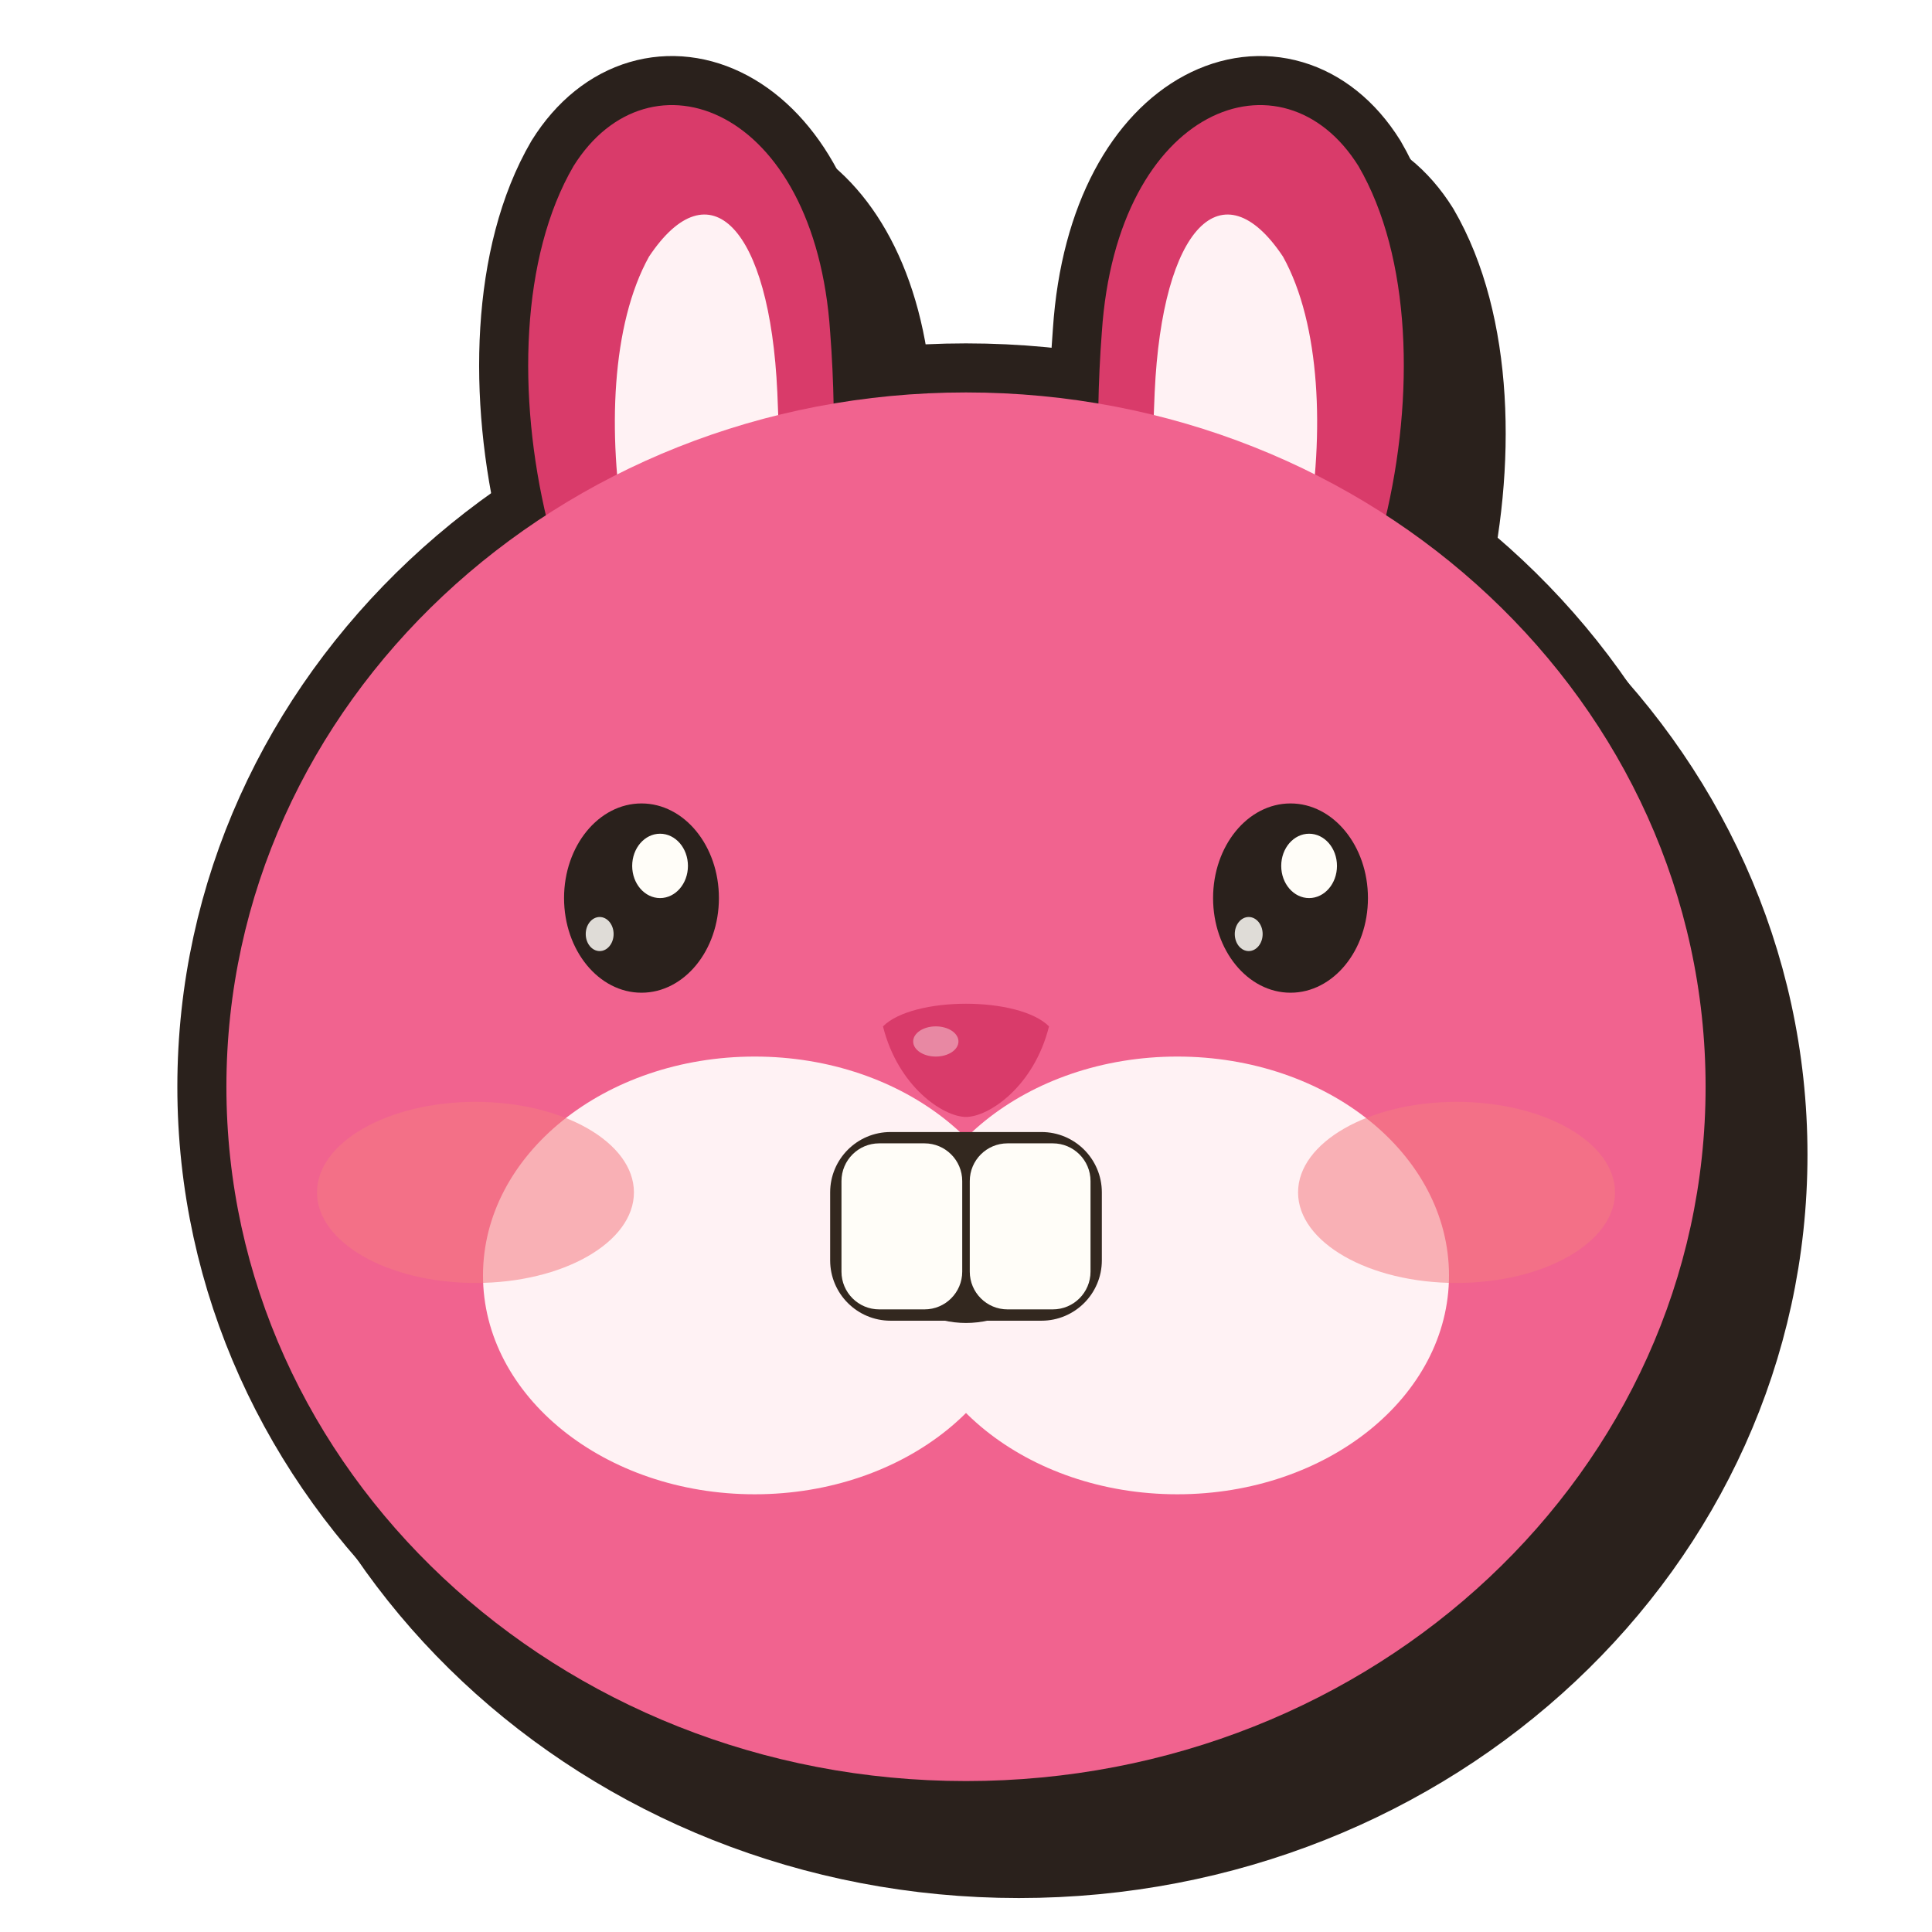
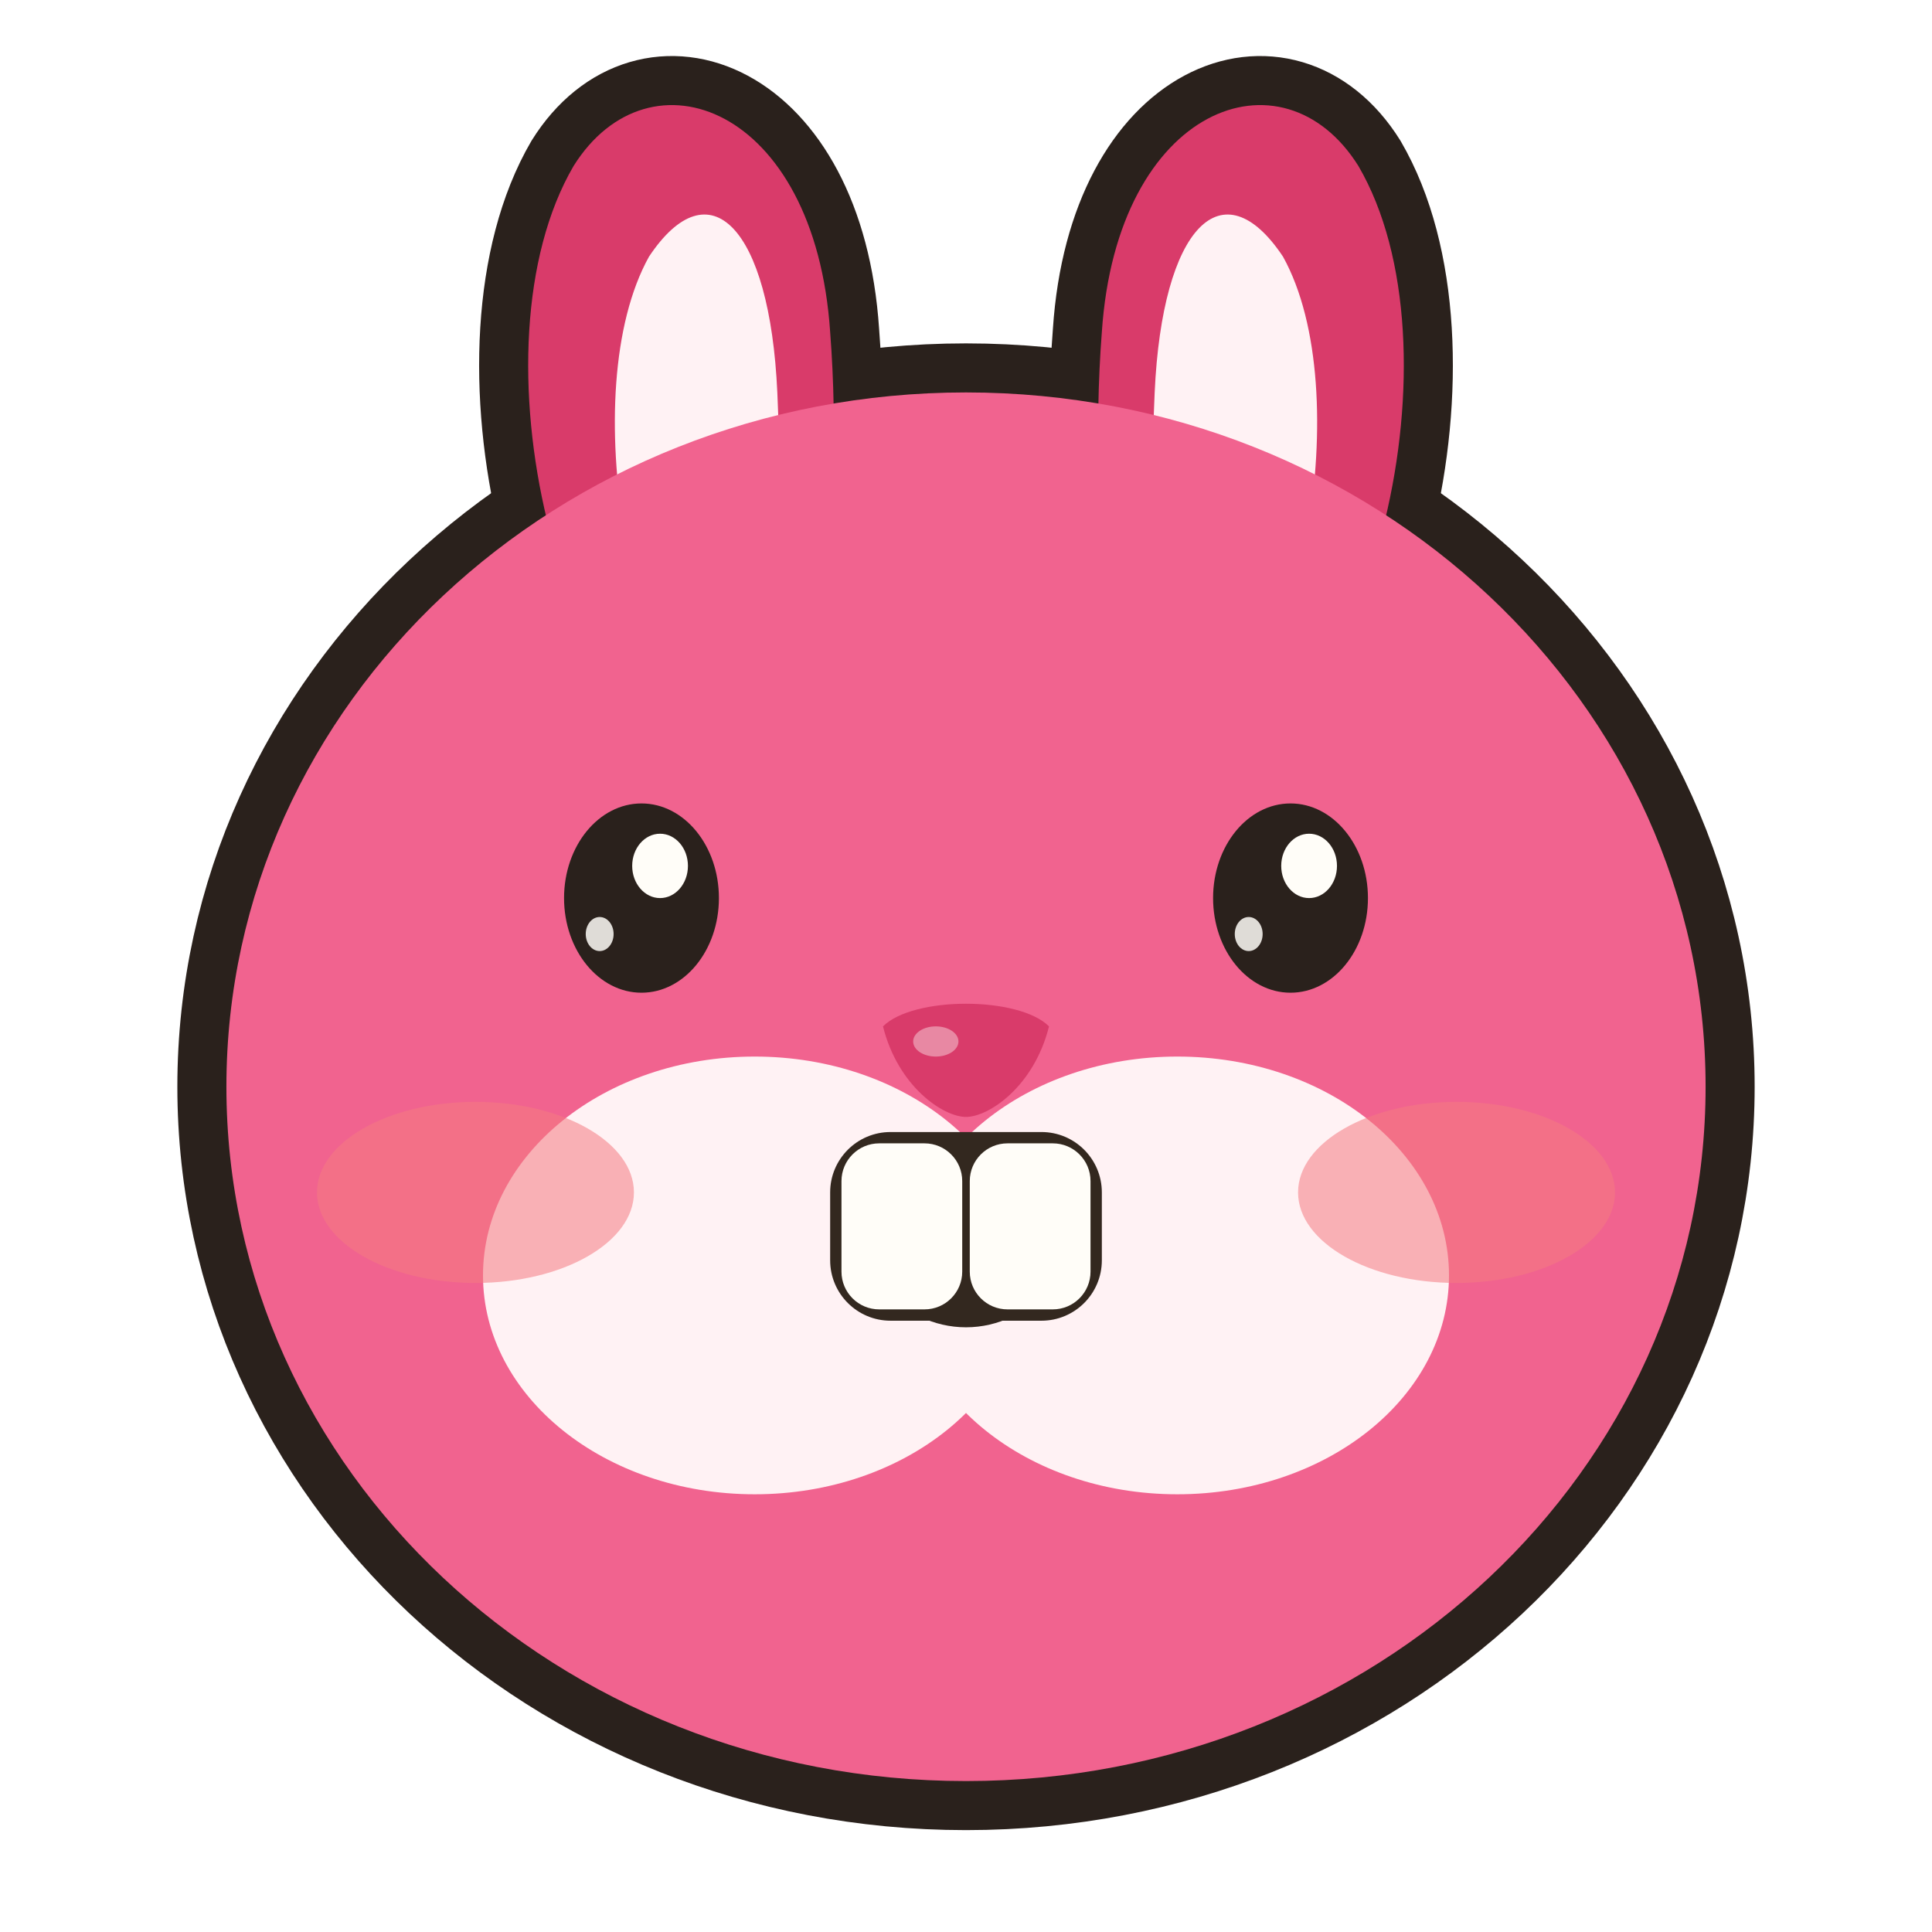
<svg xmlns="http://www.w3.org/2000/svg" viewBox="0 0 256 256" width="256" height="256" role="img" aria-hidden="true">
-   <path d="M103 113 C81 105 69 55 83 31 C93 15 115 23 117 53 C119 79 115 109 103 113 Z" fill="#2a211c" stroke="#2a211c" stroke-width="13" stroke-linejoin="round" />
-   <path d="M167 113 C189 105 201 55 187 31 C177 15 155 23 153 53 C151 79 155 109 167 113 Z" fill="#2a211c" stroke="#2a211c" stroke-width="13" stroke-linejoin="round" />
-   <ellipse cx="135" cy="153" rx="98" ry="92" fill="#2a211c" stroke="#2a211c" stroke-width="13" stroke-linejoin="round" />
  <path d="M96 104 C74 96 62 46 76 22 C86 6 108 14 110 44 C112 70 108 100 96 104 Z" fill="#2a211c" stroke="#2a211c" stroke-width="13" stroke-linejoin="round" />
  <path d="M160 104 C182 96 194 46 180 22 C170 6 148 14 146 44 C144 70 148 100 160 104 Z" fill="#2a211c" stroke="#2a211c" stroke-width="13" stroke-linejoin="round" />
  <ellipse cx="128" cy="144" rx="98" ry="92" fill="#2a211c" stroke="#2a211c" stroke-width="13" stroke-linejoin="round" />
  <path d="M96 104 C74 96 62 46 76 22 C86 6 108 14 110 44 C112 70 108 100 96 104 Z" fill="#d93b6a" />
  <path d="M160 104 C182 96 194 46 180 22 C170 6 148 14 146 44 C144 70 148 100 160 104 Z" fill="#d93b6a" />
  <path d="M96 98 C84 92 76 52 86 34 C94 22 102 30 103 52 C104 74 103 94 96 98 Z" fill="#fff2f4" />
  <path d="M160 98 C172 92 180 52 170 34 C162 22 154 30 153 52 C152 74 153 94 160 98 Z" fill="#fff2f4" />
  <ellipse cx="128" cy="144" rx="98" ry="92" fill="#f1638f" />
  <ellipse cx="100" cy="169" rx="36" ry="29" fill="#fff2f4" />
  <ellipse cx="156" cy="169" rx="36" ry="29" fill="#fff2f4" />
  <ellipse cx="63" cy="158" rx="21" ry="12" fill="#f47b81" fill-opacity="0.550" />
  <ellipse cx="193" cy="158" rx="21" ry="12" fill="#f47b81" fill-opacity="0.550" />
  <ellipse cx="85" cy="119" rx="10.26" ry="12.54" fill="#2a211c" />
  <ellipse cx="171" cy="119" rx="10.26" ry="12.54" fill="#2a211c" />
  <ellipse cx="87.462" cy="114.736" rx="3.694" ry="4.264" fill="#fffdf8" />
  <ellipse cx="79.46" cy="123.765" rx="1.847" ry="2.257" fill="#fffdf8" fill-opacity="0.850" />
  <ellipse cx="173.462" cy="114.736" rx="3.694" ry="4.264" fill="#fffdf8" />
  <ellipse cx="165.46" cy="123.765" rx="1.847" ry="2.257" fill="#fffdf8" fill-opacity="0.850" />
  <path d="M117 136 C121 132 135 132 139 136 C137 144 131 148 128 148 C125 148 119 144 117 136 Z" fill="#d93b6a" />
  <ellipse cx="124" cy="138" rx="3" ry="2" fill="#fffdf8" fill-opacity="0.400" />
-   <path d="M136.274 168.464 A10.5 10.5 0 0 1 119.726 168.464" fill="none" stroke="#33281f" stroke-width="5.6" stroke-linecap="round" />
+   <path d="M136.274 168.464 A10.5 10.5 0 0 1 119.726 168.464" fill="none" stroke="#33281f" stroke-width="6.75" stroke-linecap="round" />
  <rect x="110" y="150" width="36" height="25" rx="8" ry="8" fill="#33281f" />
  <rect x="111.5" y="151.5" width="16" height="22" rx="5" ry="5" fill="#fffdf8" />
  <rect x="128.5" y="151.5" width="16" height="22" rx="5" ry="5" fill="#fffdf8" />
</svg>
